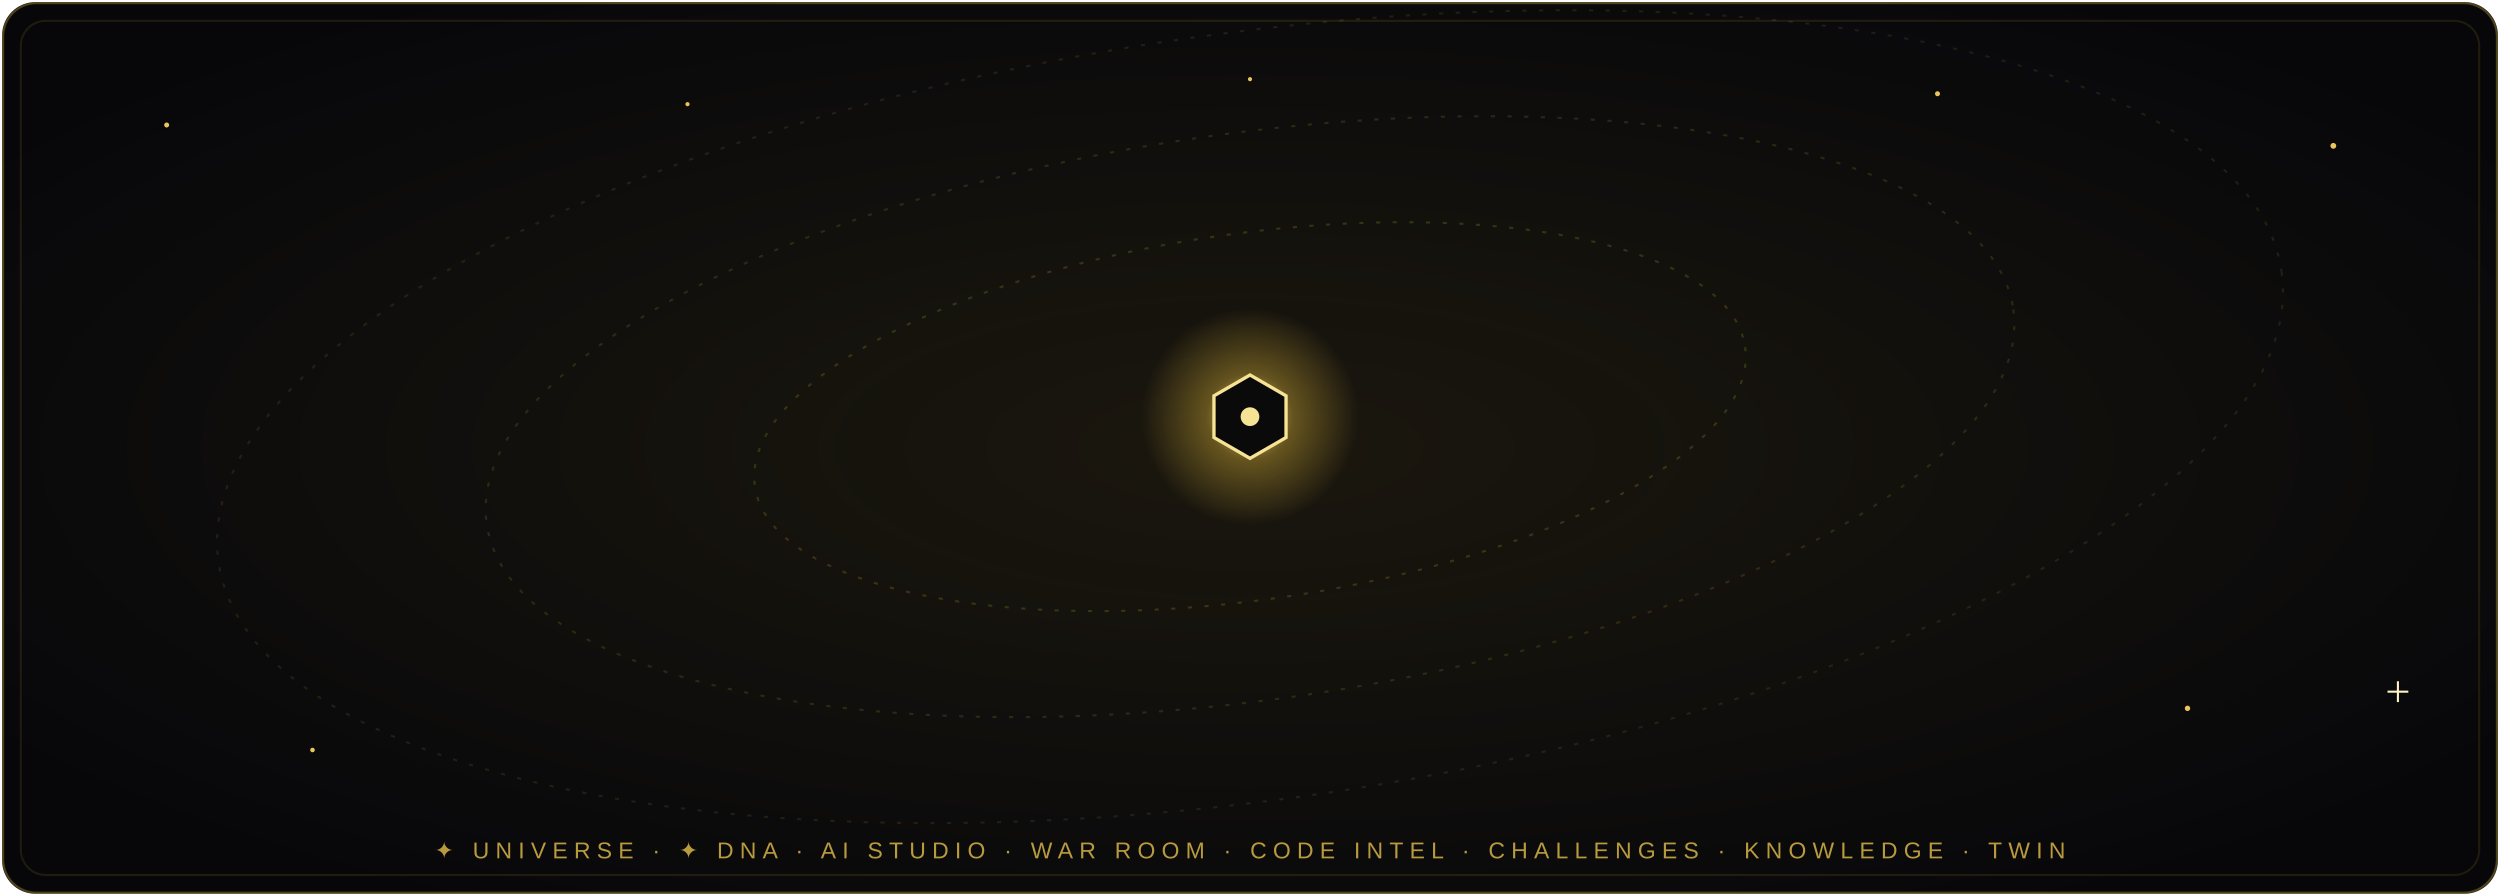
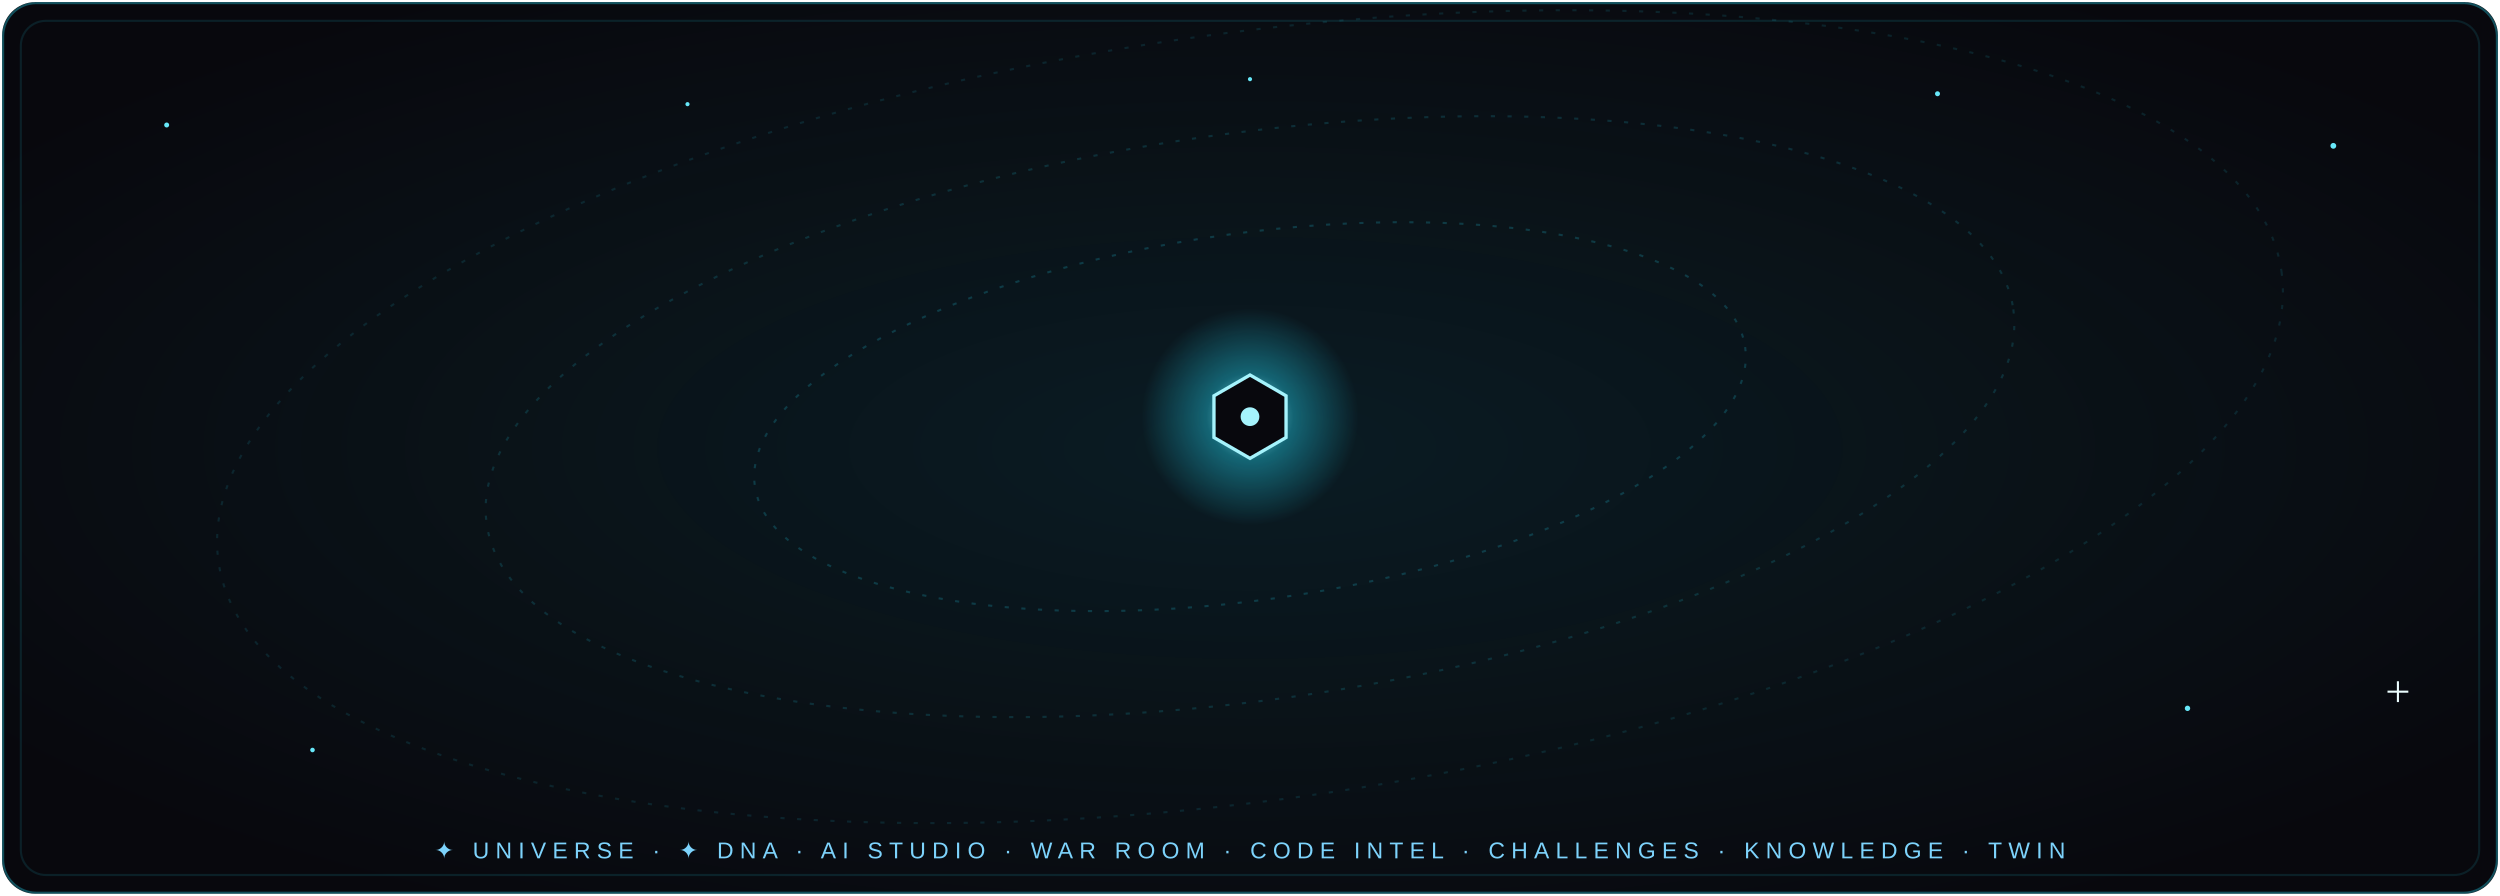
<svg xmlns="http://www.w3.org/2000/svg" width="1200" height="430" viewBox="0 0 1200 430" role="img" aria-label="eight systems orbiting the TEKA NEXUS core">
  <defs>
    <radialGradient id="oCore" cx="0.5" cy="0.5" r="0.5">
-       <stop offset="0" stop-color="#FFF3C4" stop-opacity="0.95" />
-       <stop offset="0.4" stop-color="#D4AF37" stop-opacity="0.4" />
-       <stop offset="1" stop-color="#D4AF37" stop-opacity="0" />
+       <stop offset="0" stop-color="#ECFEFF" stop-opacity="0.95" />
+       <stop offset="0.4" stop-color="#22D3EE" stop-opacity="0.4" />
+       <stop offset="1" stop-color="#22D3EE" stop-opacity="0" />
    </radialGradient>
    <radialGradient id="oGlow" cx="0.5" cy="0.5" r="0.6">
-       <stop offset="0" stop-color="#D4AF37" stop-opacity="0.10" />
-       <stop offset="1" stop-color="#D4AF37" stop-opacity="0" />
+       <stop offset="0" stop-color="#22D3EE" stop-opacity="0.10" />
+       <stop offset="1" stop-color="#22D3EE" stop-opacity="0" />
    </radialGradient>
    <radialGradient id="nodeHalo" cx="0.5" cy="0.5" r="0.5">
-       <stop offset="0" stop-color="#F7E394" stop-opacity="0.45" />
-       <stop offset="1" stop-color="#F7E394" stop-opacity="0" />
+       <stop offset="0" stop-color="#A5F3FC" stop-opacity="0.45" />
+       <stop offset="1" stop-color="#A5F3FC" stop-opacity="0" />
    </radialGradient>
    <path id="ring1" d="M 840,200 A 240 88 0 1 1 360,200 A 240 88 0 1 1 840,200 Z" fill="none" />
    <path id="ring2" d="M 970,200 A 370 136 0 1 1 230,200 A 370 136 0 1 1 970,200 Z" fill="none" />
    <path id="ring3" d="M 1100,200 A 500 184 0 1 1 100,200 A 500 184 0 1 1 1100,200 Z" fill="none" />
  </defs>
-   <rect x="1" y="1" width="1198" height="428" rx="16" fill="#07070A" />
+   <rect x="1" y="1" width="1198" height="428" rx="16" fill="#08080D" />
  <rect x="1" y="1" width="1198" height="428" rx="16" fill="url(#oGlow)" />
-   <rect x="1.5" y="1.5" width="1197" height="427" rx="16" fill="none" stroke="#D4AF37" opacity="0.35" />
-   <rect x="10" y="10" width="1180" height="410" rx="12" fill="none" stroke="#D4AF37" opacity="0.12" />
-   <g fill="#E9C75C">
+   <rect x="1.5" y="1.5" width="1197" height="427" rx="16" fill="none" stroke="#22D3EE" opacity="0.35" />
+   <rect x="10" y="10" width="1180" height="410" rx="12" fill="none" stroke="#22D3EE" opacity="0.12" />
+   <g fill="#67E8F9">
    <circle cx="80" cy="60" r="1.2">
      <animate attributeName="opacity" values="0.12;0.8;0.12" dur="3.6s" repeatCount="indefinite" />
    </circle>
    <circle cx="1120" cy="70" r="1.4">
      <animate attributeName="opacity" values="0.15;0.9;0.15" dur="4.2s" begin="0.8s" repeatCount="indefinite" />
    </circle>
    <circle cx="150" cy="360" r="1.1">
      <animate attributeName="opacity" values="0.1;0.65;0.1" dur="4.8s" begin="1.4s" repeatCount="indefinite" />
    </circle>
    <circle cx="1050" cy="340" r="1.3">
      <animate attributeName="opacity" values="0.12;0.8;0.12" dur="3.4s" begin="2.1s" repeatCount="indefinite" />
    </circle>
    <circle cx="600" cy="38" r="1.0">
      <animate attributeName="opacity" values="0.1;0.6;0.1" dur="5.2s" begin="0.4s" repeatCount="indefinite" />
    </circle>
    <circle cx="330" cy="50" r="1.0">
      <animate attributeName="opacity" values="0.1;0.6;0.1" dur="4.5s" begin="2.6s" repeatCount="indefinite" />
    </circle>
    <circle cx="930" cy="45" r="1.2">
      <animate attributeName="opacity" values="0.12;0.75;0.12" dur="3.9s" begin="1.0s" repeatCount="indefinite" />
    </circle>
  </g>
-   <path d="M1146 332 H1156 M1151 327 V337" stroke="#FFF3C4" stroke-width="1" fill="none">
+   <path d="M1146 332 H1156 M1151 327 V337" stroke="#ECFEFF" stroke-width="1" fill="none">
    <animate attributeName="opacity" values="0.15;1;0.15" dur="4.6s" repeatCount="indefinite" />
  </path>
  <g transform="rotate(-8 600 200)">
-     <ellipse cx="600" cy="200" rx="500" ry="184" fill="none" stroke="#D4AF37" opacity="0.12" stroke-width="1" stroke-dasharray="2 6">
+     <ellipse cx="600" cy="200" rx="500" ry="184" fill="none" stroke="#22D3EE" opacity="0.12" stroke-width="1" stroke-dasharray="2 6">
      <animate attributeName="stroke-dashoffset" values="0;64" dur="14s" repeatCount="indefinite" />
    </ellipse>
-     <ellipse cx="600" cy="200" rx="370" ry="136" fill="none" stroke="#D4AF37" opacity="0.16" stroke-width="1" stroke-dasharray="2 6">
+     <ellipse cx="600" cy="200" rx="370" ry="136" fill="none" stroke="#22D3EE" opacity="0.16" stroke-width="1" stroke-dasharray="2 6">
      <animate attributeName="stroke-dashoffset" values="64;0" dur="11s" repeatCount="indefinite" />
    </ellipse>
-     <ellipse cx="600" cy="200" rx="240" ry="88" fill="none" stroke="#D4AF37" opacity="0.20" stroke-width="1" stroke-dasharray="2 6">
+     <ellipse cx="600" cy="200" rx="240" ry="88" fill="none" stroke="#22D3EE" opacity="0.20" stroke-width="1" stroke-dasharray="2 6">
      <animate attributeName="stroke-dashoffset" values="0;48" dur="8s" repeatCount="indefinite" />
    </ellipse>
    <g>
      <animateMotion dur="66s" repeatCount="indefinite" rotate="auto">
        <mpath href="#ring3" />
      </animateMotion>
-       <circle r="5" fill="#0A0A0A" stroke="#D4AF37" stroke-width="1.6" />
+       <circle r="5" fill="#08080D" stroke="#22D3EE" stroke-width="1.6" />
    </g>
    <g>
      <animateMotion dur="66s" begin="-22s" repeatCount="indefinite" rotate="auto">
        <mpath href="#ring3" />
      </animateMotion>
-       <circle r="5" fill="#0A0A0A" stroke="#D4AF37" stroke-width="1.6" />
+       <circle r="5" fill="#08080D" stroke="#22D3EE" stroke-width="1.6" />
    </g>
    <g>
      <animateMotion dur="66s" begin="-44s" repeatCount="indefinite" rotate="auto">
        <mpath href="#ring3" />
      </animateMotion>
-       <circle r="5" fill="#0A0A0A" stroke="#D4AF37" stroke-width="1.6" />
+       <circle r="5" fill="#08080D" stroke="#22D3EE" stroke-width="1.6" />
    </g>
    <g>
      <animateMotion dur="44s" repeatCount="indefinite" rotate="auto">
        <mpath href="#ring2" />
      </animateMotion>
-       <circle r="5" fill="#0A0A0A" stroke="#D4AF37" stroke-width="1.6" />
+       <circle r="5" fill="#08080D" stroke="#22D3EE" stroke-width="1.6" />
    </g>
    <g>
      <animateMotion dur="44s" begin="-15s" repeatCount="indefinite" rotate="auto">
        <mpath href="#ring2" />
      </animateMotion>
-       <circle r="5" fill="#0A0A0A" stroke="#D4AF37" stroke-width="1.6" />
+       <circle r="5" fill="#08080D" stroke="#22D3EE" stroke-width="1.6" />
    </g>
    <g>
      <animateMotion dur="44s" begin="-30s" repeatCount="indefinite" rotate="auto">
        <mpath href="#ring2" />
      </animateMotion>
-       <circle r="5" fill="#0A0A0A" stroke="#D4AF37" stroke-width="1.6" />
+       <circle r="5" fill="#08080D" stroke="#22D3EE" stroke-width="1.6" />
    </g>
    <g>
      <animateMotion dur="22s" repeatCount="indefinite" rotate="auto">
        <mpath href="#ring1" />
      </animateMotion>
      <circle r="11" fill="url(#nodeHalo)" />
-       <circle r="5.5" fill="#F7E394" stroke="#FFF7D6" stroke-width="1.4" />
-       <path d="M14 0 H20 M17 -3 V3" stroke="#FFF3C4" stroke-width="1.2" />
+       <circle r="5.5" fill="#A5F3FC" stroke="#ECFEFF" stroke-width="1.4" />
+       <path d="M14 0 H20 M17 -3 V3" stroke="#ECFEFF" stroke-width="1.2" />
    </g>
    <g>
      <animateMotion dur="22s" begin="-11s" repeatCount="indefinite" rotate="auto">
        <mpath href="#ring1" />
      </animateMotion>
      <circle r="11" fill="url(#nodeHalo)" />
-       <circle r="5.5" fill="#F7E394" stroke="#FFF7D6" stroke-width="1.4" />
-       <path d="M14 0 H20 M17 -3 V3" stroke="#FFF3C4" stroke-width="1.2" />
+       <circle r="5.5" fill="#A5F3FC" stroke="#ECFEFF" stroke-width="1.4" />
+       <path d="M14 0 H20 M17 -3 V3" stroke="#ECFEFF" stroke-width="1.2" />
    </g>
  </g>
  <ellipse cx="600" cy="200" rx="52" ry="52" fill="url(#oCore)">
    <animate attributeName="rx" values="48;58;48" dur="5.5s" repeatCount="indefinite" />
    <animate attributeName="ry" values="48;58;48" dur="5.5s" repeatCount="indefinite" />
  </ellipse>
  <g transform="translate(600 200)">
-     <path d="M0 -20 L17.3 -10 L17.3 10 L0 20 L-17.3 10 L-17.3 -10 Z" fill="#0A0A0A" stroke="#F7E394" stroke-width="1.6">
+     <path d="M0 -20 L17.3 -10 L17.3 10 L0 20 L-17.3 10 L-17.3 -10 Z" fill="#08080D" stroke="#A5F3FC" stroke-width="1.6">
      <animateTransform attributeName="transform" type="rotate" values="-6;6;-6" dur="12s" repeatCount="indefinite" />
    </path>
-     <circle r="4.5" fill="#F7E394">
+     <circle r="4.5" fill="#A5F3FC">
      <animate attributeName="opacity" values="0.55;1;0.55" dur="3s" repeatCount="indefinite" />
    </circle>
  </g>
-   <text x="600" y="412" text-anchor="middle" font-family="Verdana, Arial, sans-serif" font-size="11" letter-spacing="3" fill="#B99B3E">✦ UNIVERSE · ✦ DNA · AI STUDIO · WAR ROOM · CODE INTEL · CHALLENGES · KNOWLEDGE · TWIN</text>
+   <text x="600" y="412" text-anchor="middle" font-family="Verdana, Arial, sans-serif" font-size="11" letter-spacing="3" fill="#7DD3FC">✦ UNIVERSE · ✦ DNA · AI STUDIO · WAR ROOM · CODE INTEL · CHALLENGES · KNOWLEDGE · TWIN</text>
</svg>
